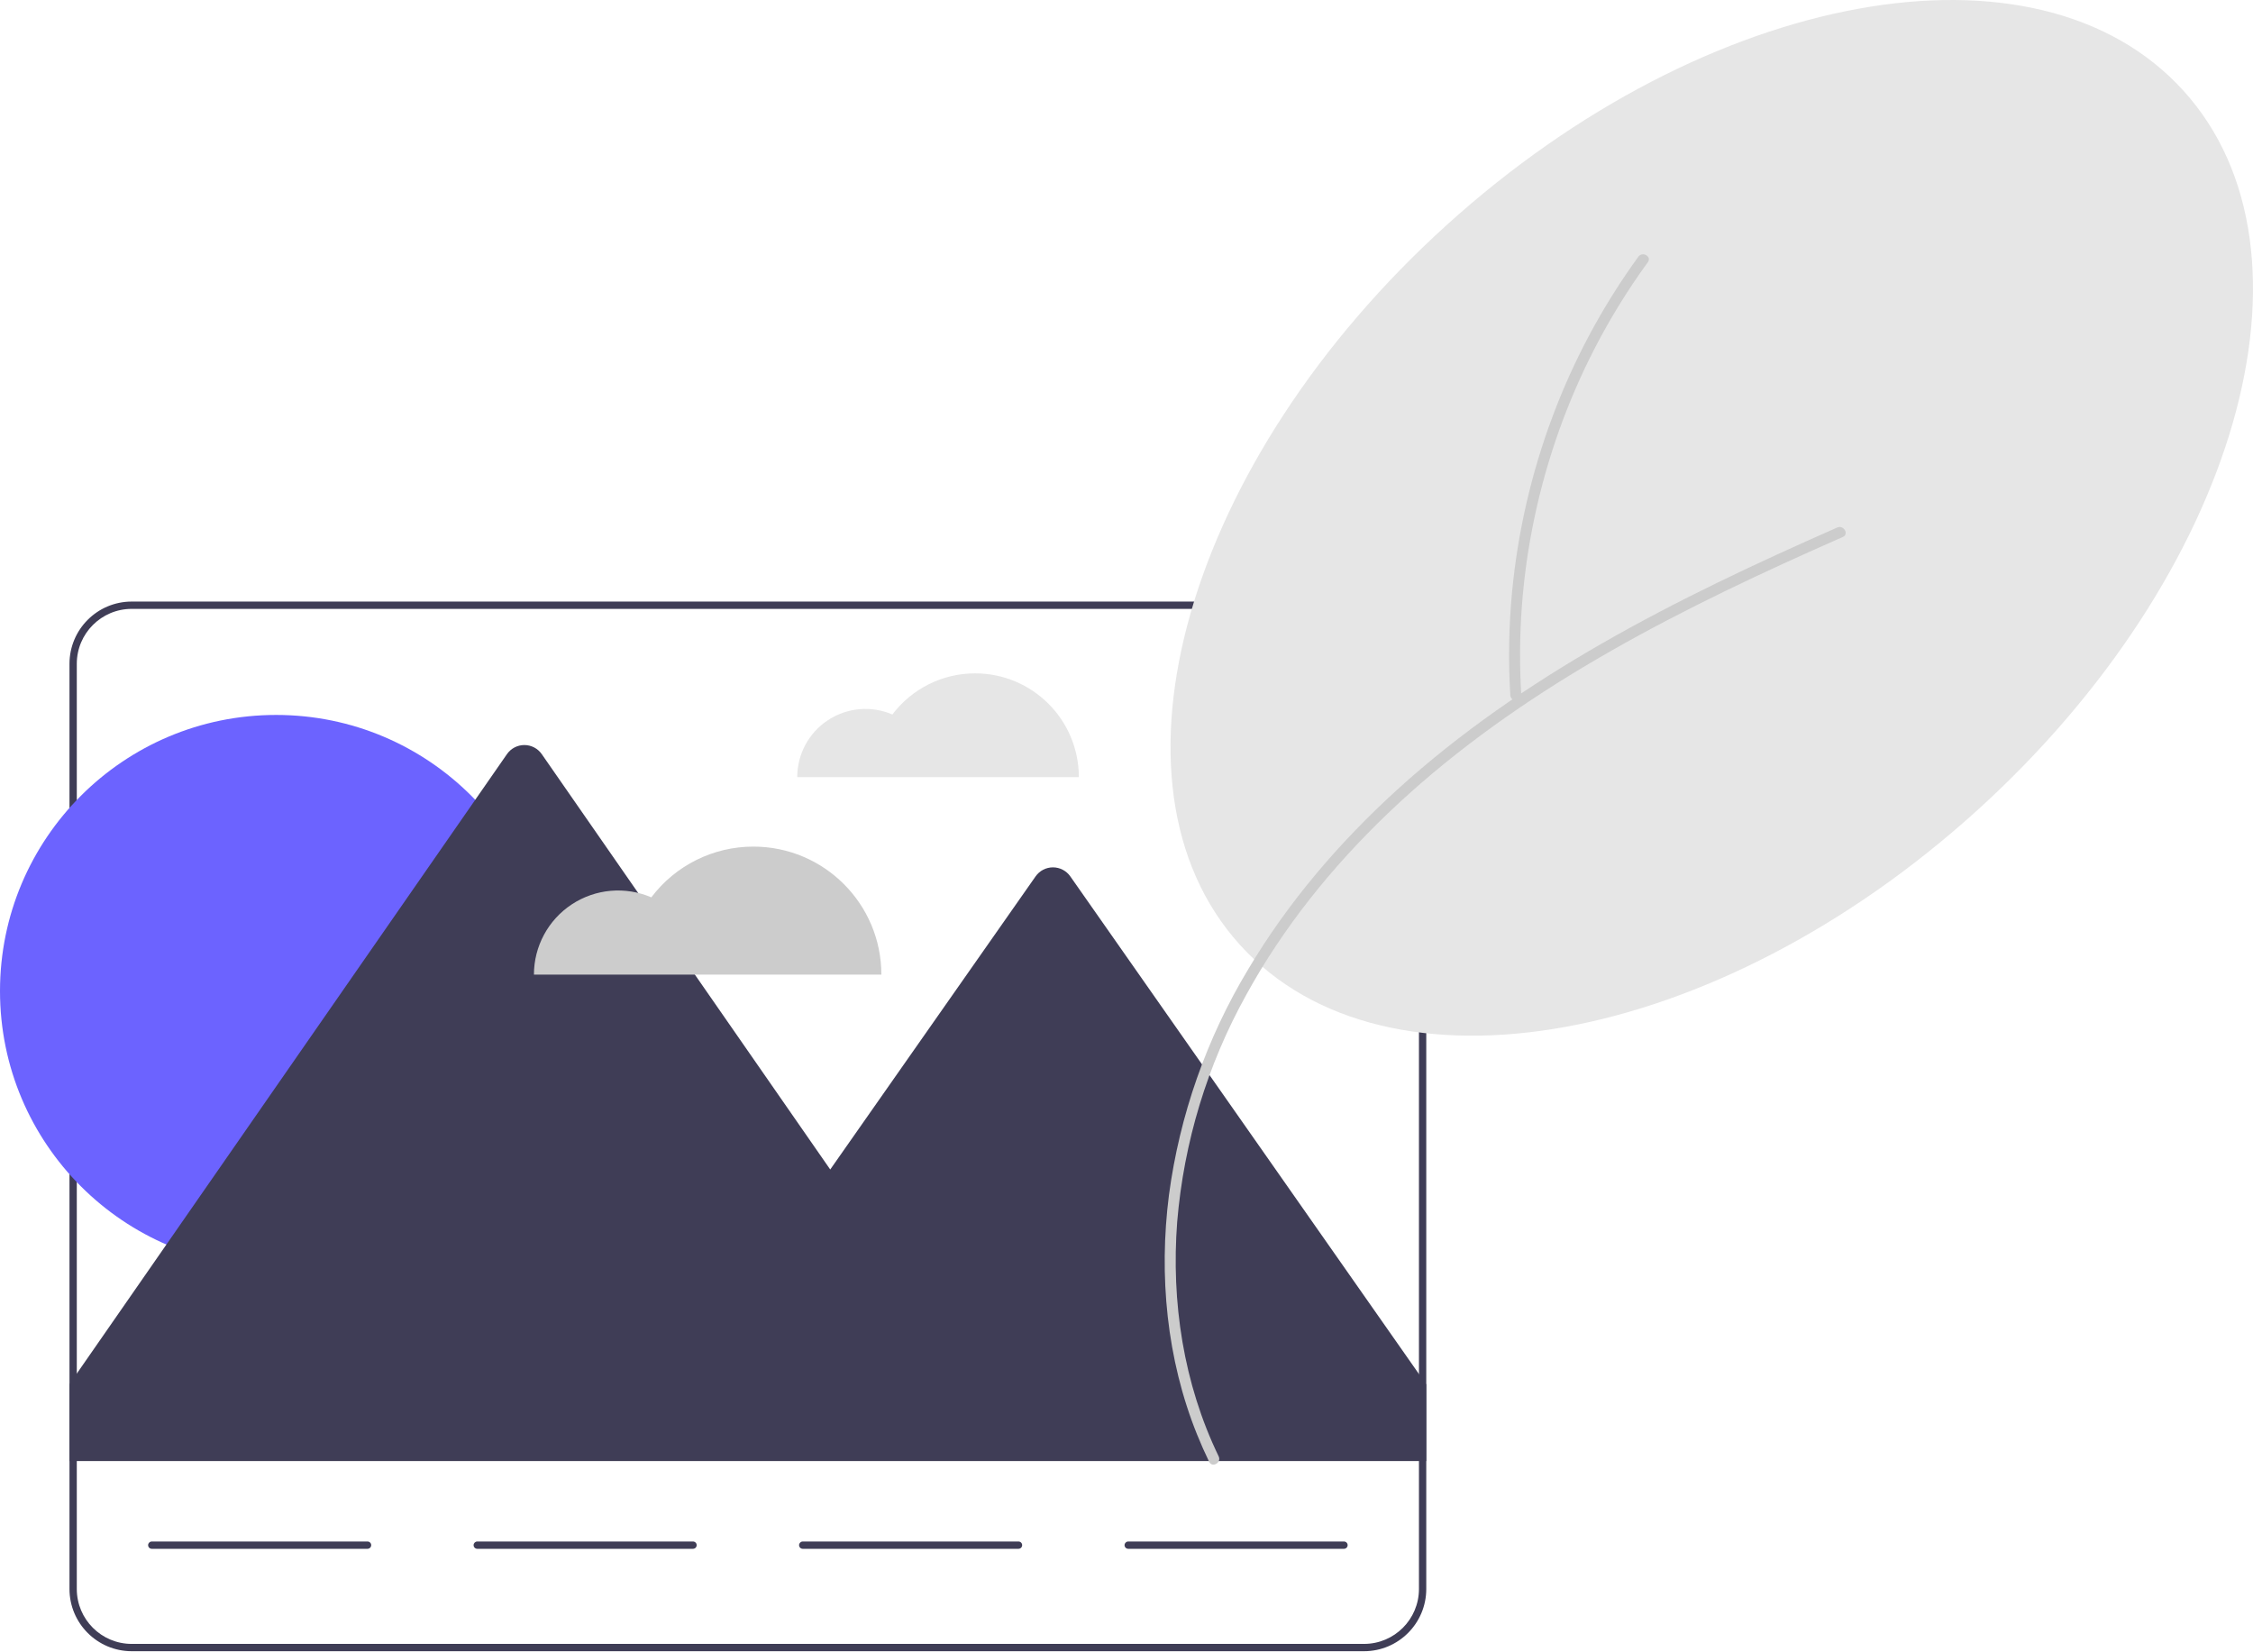
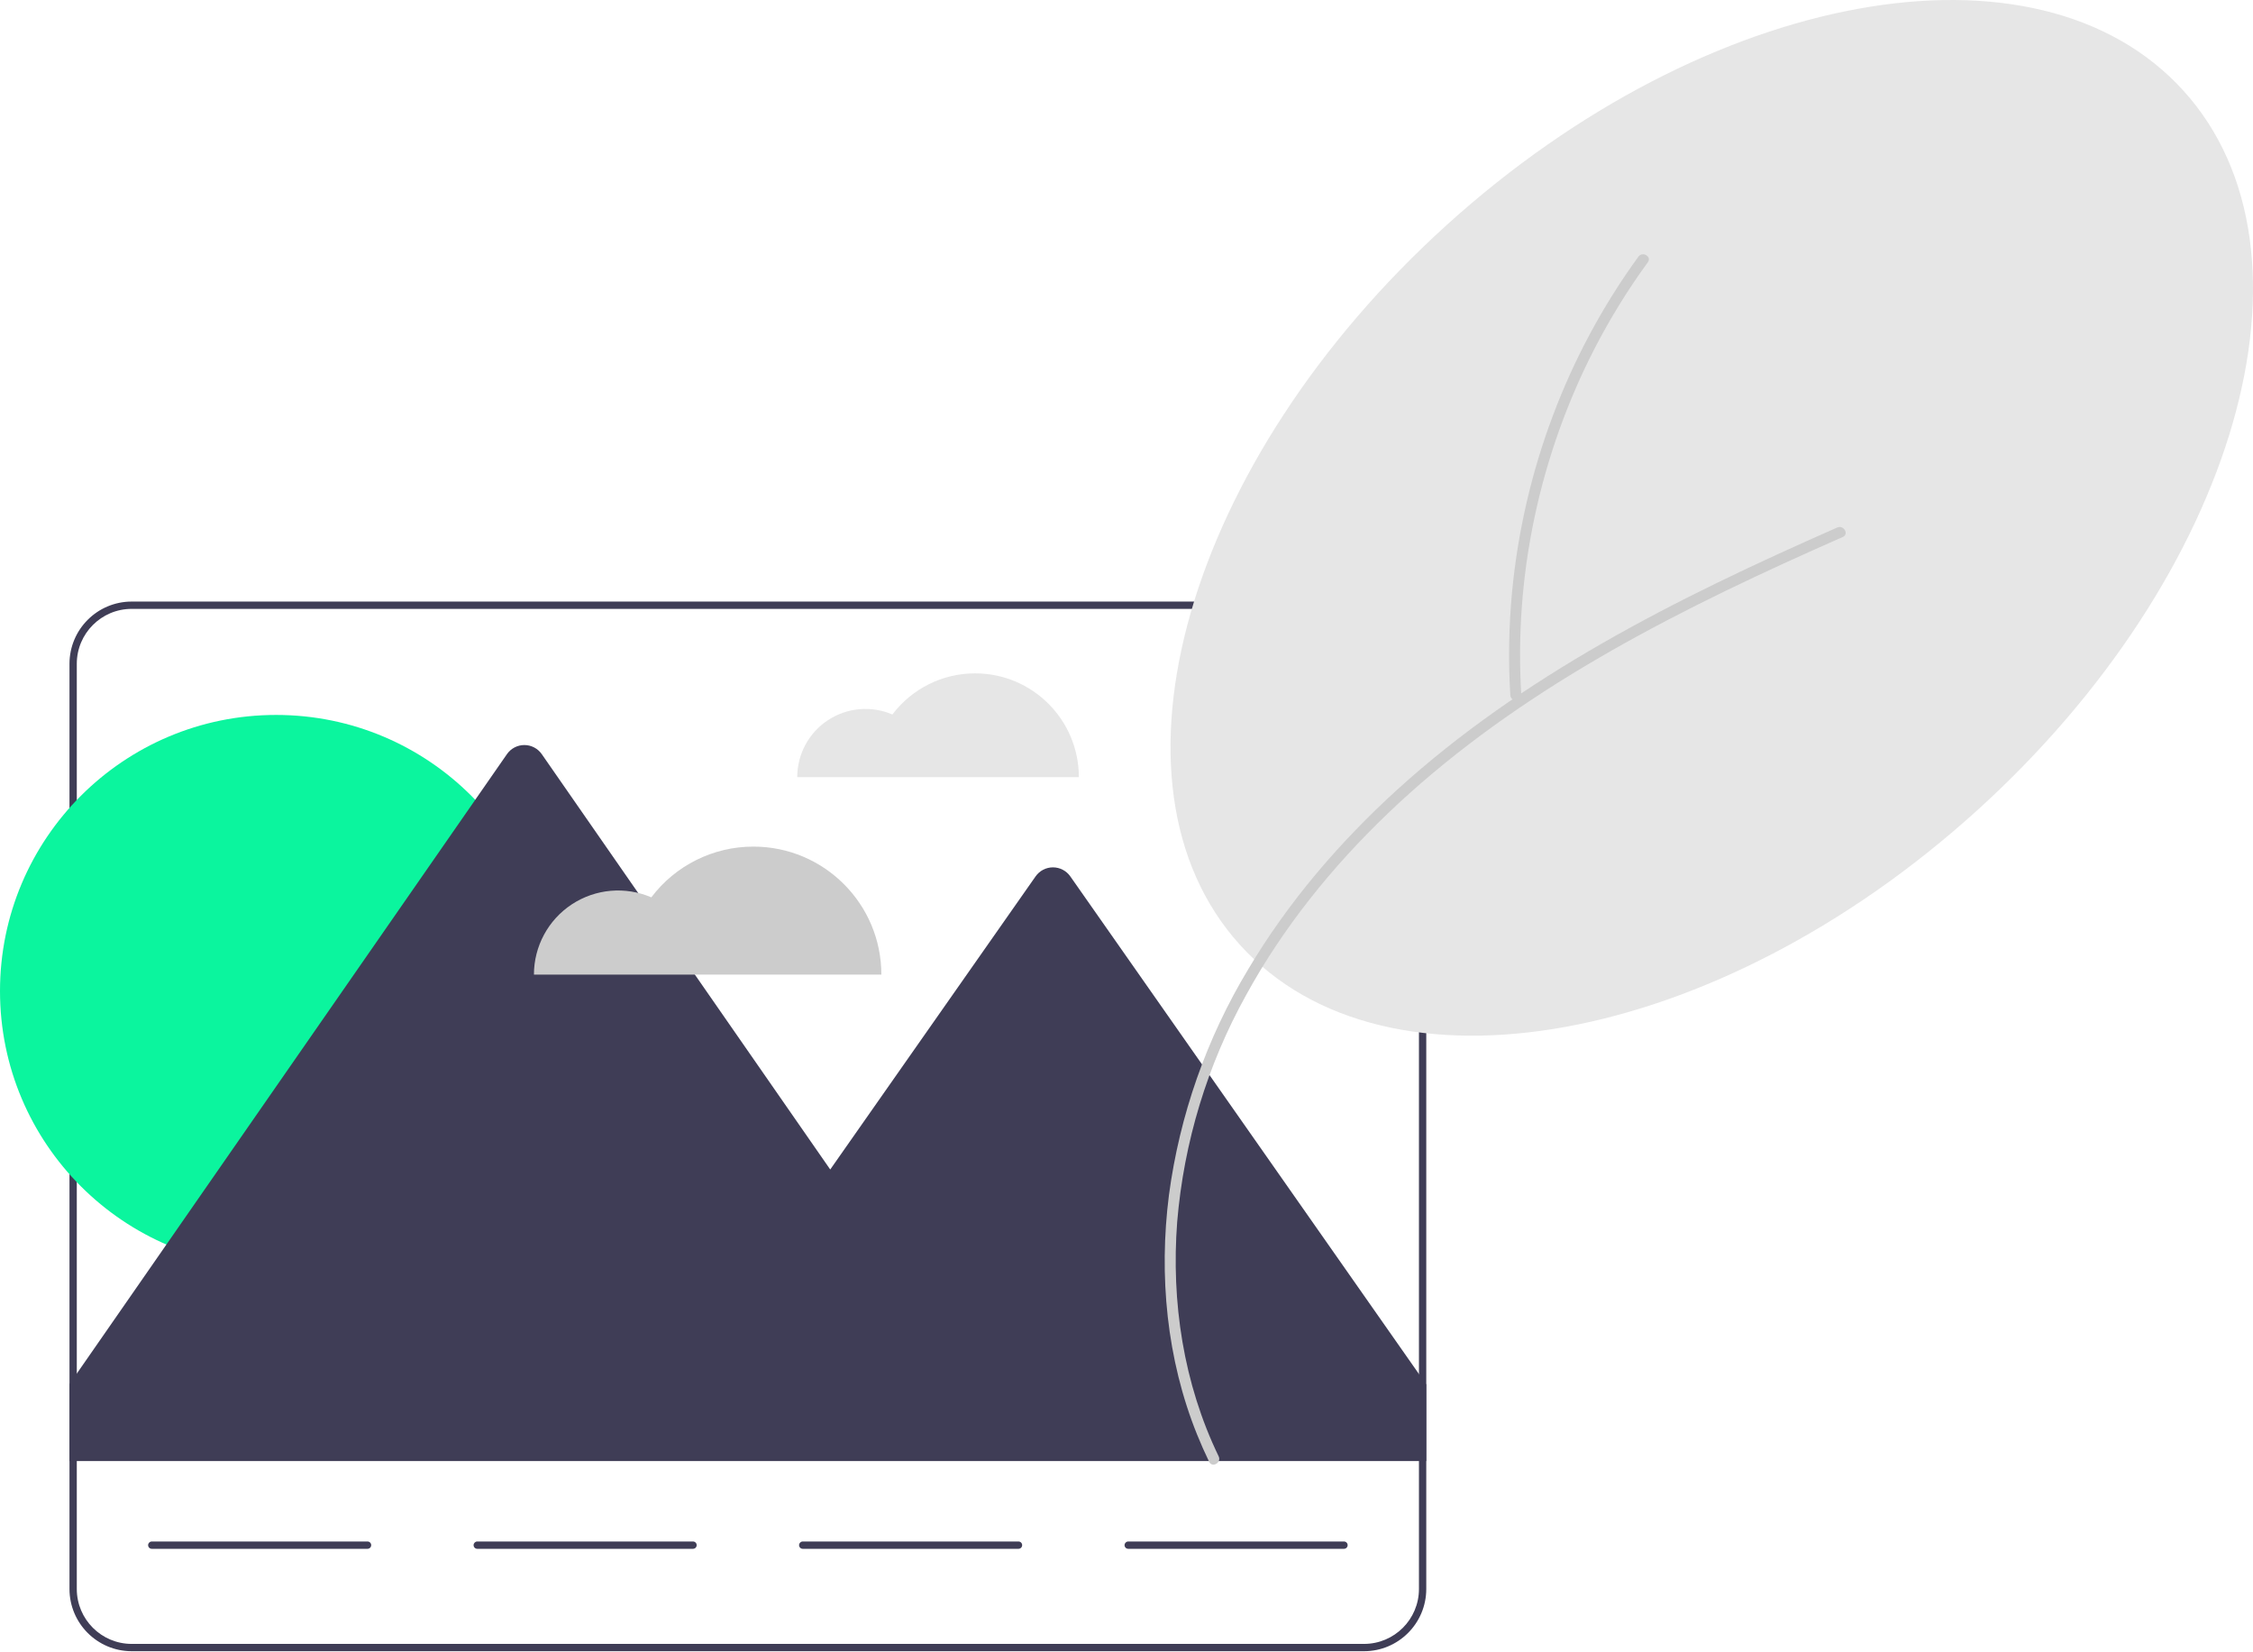
<svg xmlns="http://www.w3.org/2000/svg" data-name="Layer 1" width="658.717" height="482.741" viewBox="0 0 658.717 482.741">
  <path d="M555.734,405.491a30.281,30.281,0,0,0-24.18,12.023,19.938,19.938,0,0,0-27.819,18.309h82.331A30.332,30.332,0,0,0,555.734,405.491Z" transform="translate(-270.6416 -208.6294)" fill="#e6e6e6" />
  <path d="M669.467,384.5H309.134a18.203,18.203,0,0,0-18.177,18.177V673.194a18.203,18.203,0,0,0,18.177,18.177H669.467a18.203,18.203,0,0,0,18.177-18.177V402.677A18.203,18.203,0,0,0,669.467,384.5ZM685.505,673.194a16.058,16.058,0,0,1-16.039,16.039H309.134a16.058,16.058,0,0,1-16.039-16.039V402.677a16.058,16.058,0,0,1,16.039-16.039H669.467A16.058,16.058,0,0,1,685.505,402.677Z" transform="translate(-270.6416 -208.6294)" fill="#3f3d56" />
-   <circle cx="80.727" cy="289.744" r="80.727" fill="#6c63ff" />
+   <circle cx="80.727" cy="289.744" r="80.727" fill="#0bf59e" />
  <path d="M687.644,613.391v22.379H290.957V613.284l2.138-3.079L418.859,429.108a6.196,6.196,0,0,1,10.179,0l84.341,121.433,60.037-85.689a6.197,6.197,0,0,1,10.158,0L685.505,610.333Z" transform="translate(-270.6416 -208.6294)" fill="#3f3d56" />
  <path d="M378.1,661.432H315.015a1.069,1.069,0,0,1,0-2.138h63.085a1.069,1.069,0,1,1,0,2.138Z" transform="translate(-270.6416 -208.6294)" fill="#3f3d56" />
  <path d="M473.262,661.432H410.177a1.069,1.069,0,1,1,0-2.138H473.262a1.069,1.069,0,0,1,0,2.138Z" transform="translate(-270.6416 -208.6294)" fill="#3f3d56" />
  <path d="M568.424,661.432H505.339a1.069,1.069,0,0,1,0-2.138h63.085a1.069,1.069,0,1,1,0,2.138Z" transform="translate(-270.6416 -208.6294)" fill="#3f3d56" />
  <path d="M663.586,661.432H600.501a1.069,1.069,0,0,1,0-2.138h63.085a1.069,1.069,0,0,1,0,2.138Z" transform="translate(-270.6416 -208.6294)" fill="#3f3d56" />
  <ellipse cx="771.113" cy="360.024" rx="186.047" ry="115.477" transform="translate(-312.8458 401.8894) rotate(-42.14571)" fill="#e6e6e6" />
  <path d="M626.943,634.389c-10.274-21.223-13.912-45.136-12.123-68.549a164.735,164.735,0,0,1,20.136-66.263c10.821-19.785,25.123-37.495,41.38-53.068,17.254-16.528,36.71-30.559,57.181-42.822,21.616-12.949,44.33-23.954,67.308-34.25q4.295-1.925,8.604-3.82c1.885-.83.255-3.595-1.619-2.77-23.428,10.315-46.658,21.186-68.873,33.941-21.222,12.186-41.526,26.126-59.666,42.599-16.922,15.367-32.003,32.946-43.696,52.629a172.042,172.042,0,0,0-23.165,65.995c-2.996,23.518-.68,47.974,8.236,70.041q1.631,4.036,3.527,7.956c.899,1.858,3.666.233,2.77-1.619Z" transform="translate(-270.6416 -208.6294)" fill="#ccc" />
  <path d="M715.424,411.867a193.82,193.82,0,0,1,3.913-52.178,197.014,197.014,0,0,1,17.595-49.307,193.756,193.756,0,0,1,15.5-25.093c1.217-1.671-1.565-3.273-2.77-1.619a196.924,196.924,0,0,0-25.063,46.635,200.262,200.262,0,0,0-11.889,51.619,193.678,193.678,0,0,0-.493,29.943c.125,2.051,3.334,2.065,3.208,0Z" transform="translate(-270.6416 -208.6294)" fill="#ccc" />
  <path d="M490.904,456.139a37.359,37.359,0,0,0-29.833,14.834A24.598,24.598,0,0,0,426.75,493.562h101.577A37.423,37.423,0,0,0,490.904,456.139Z" transform="translate(-270.6416 -208.6294)" fill="#ccc" />
</svg>
